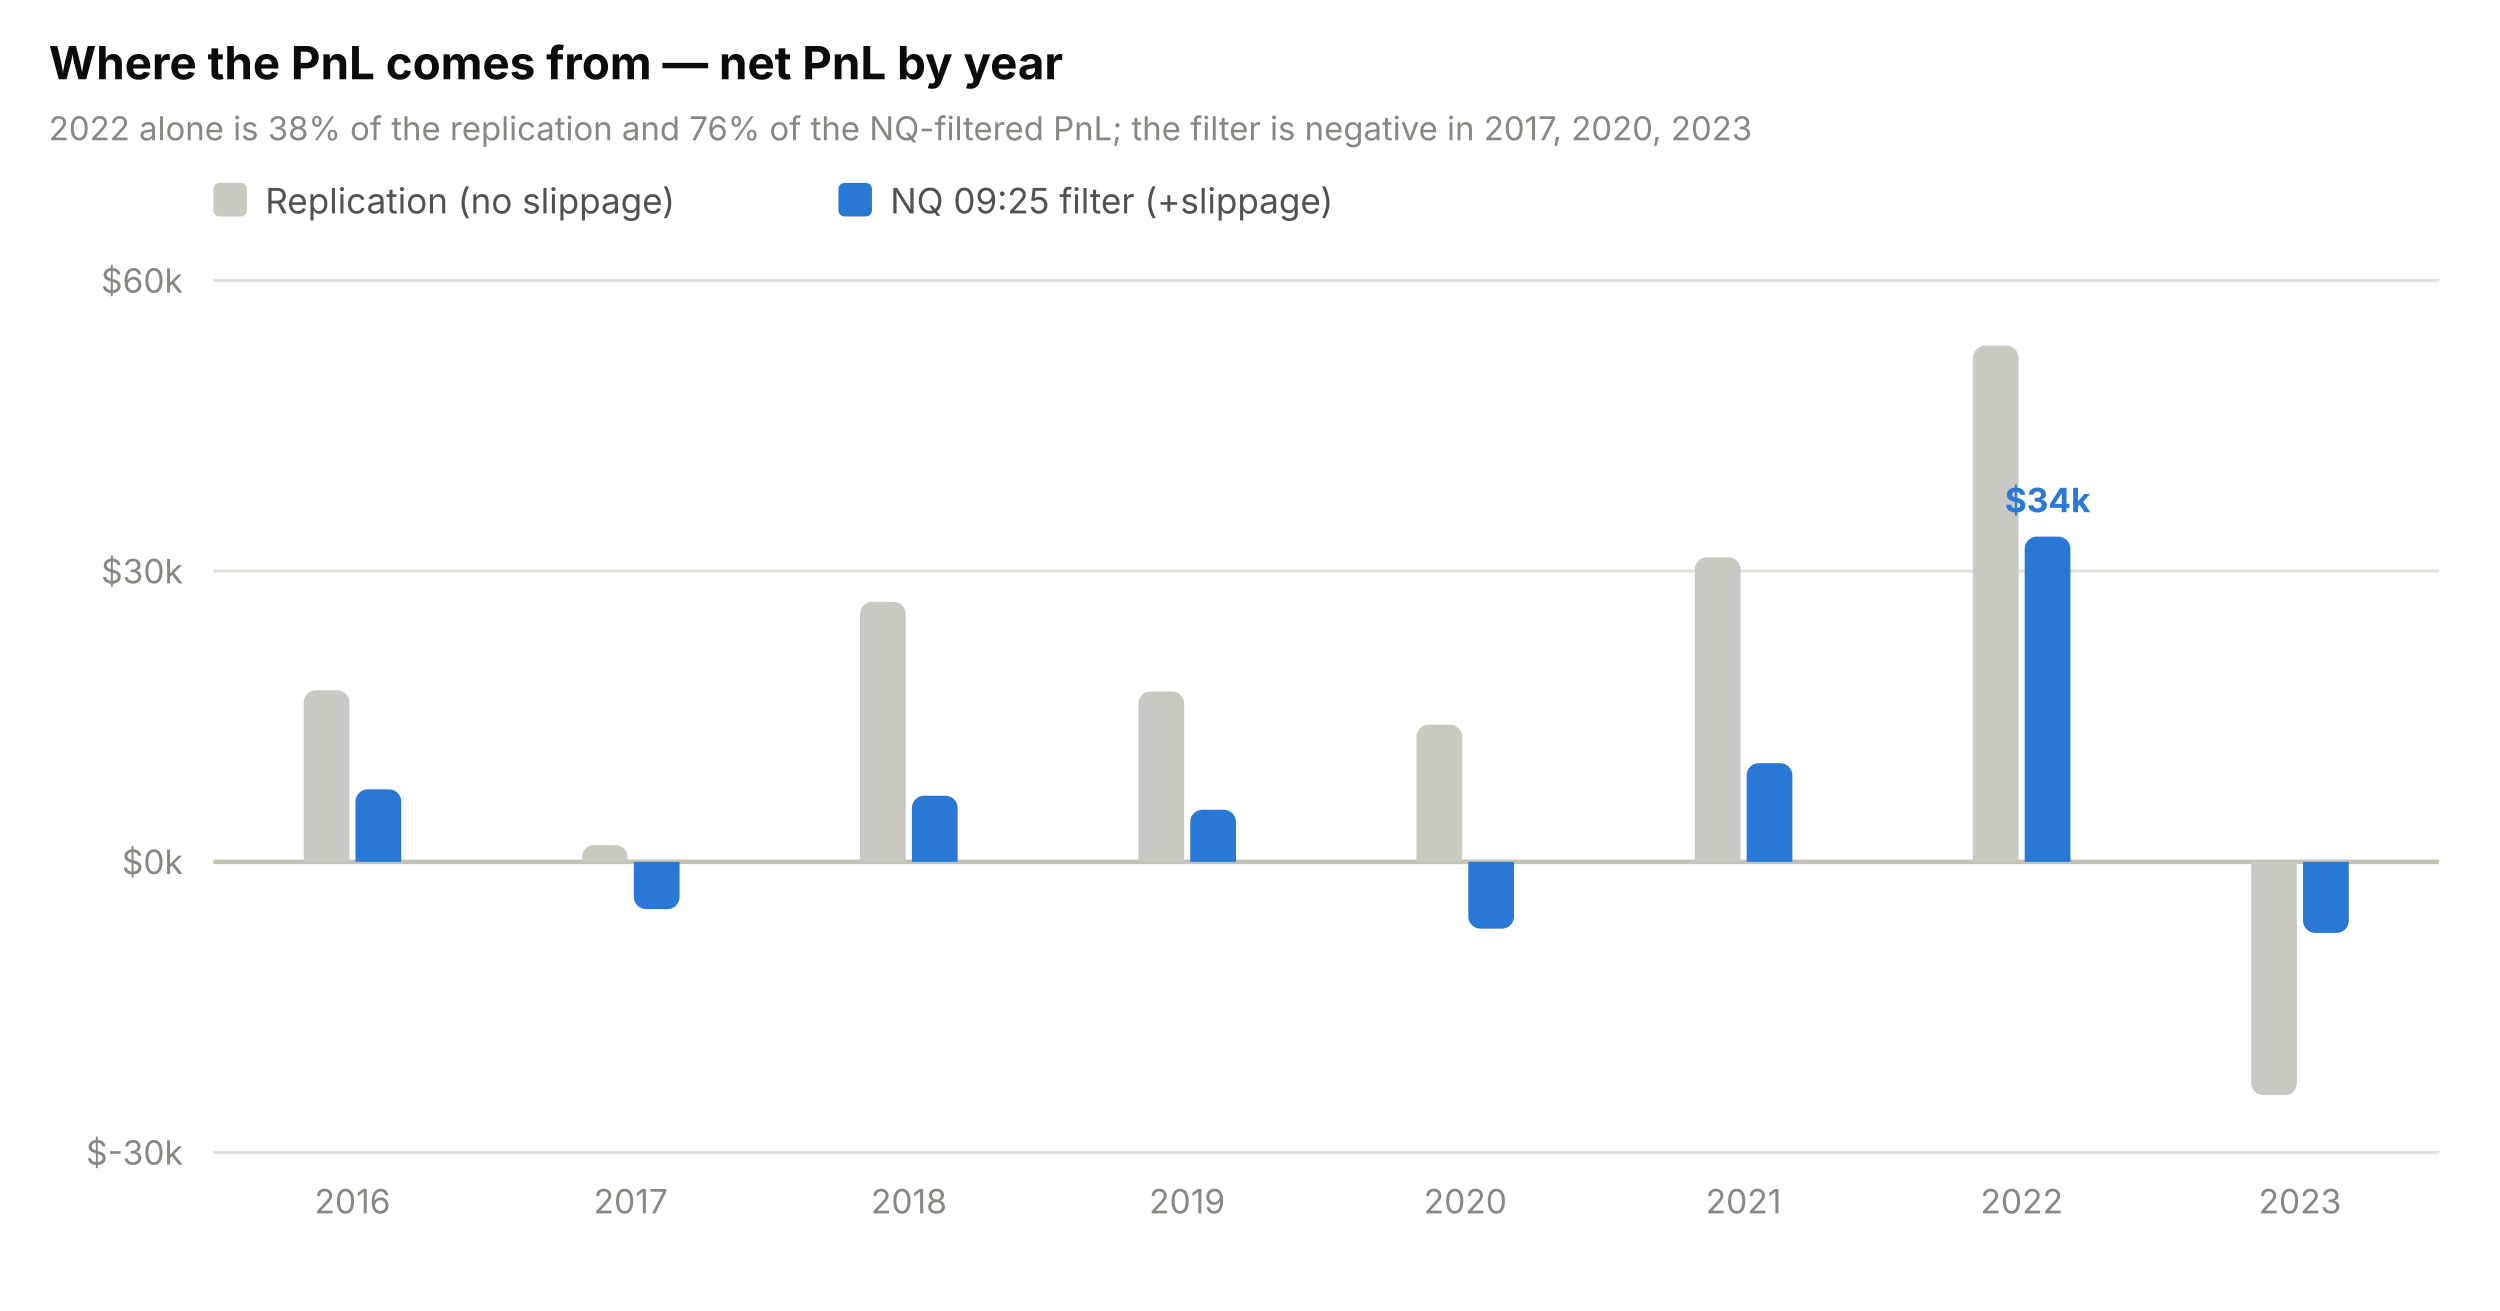
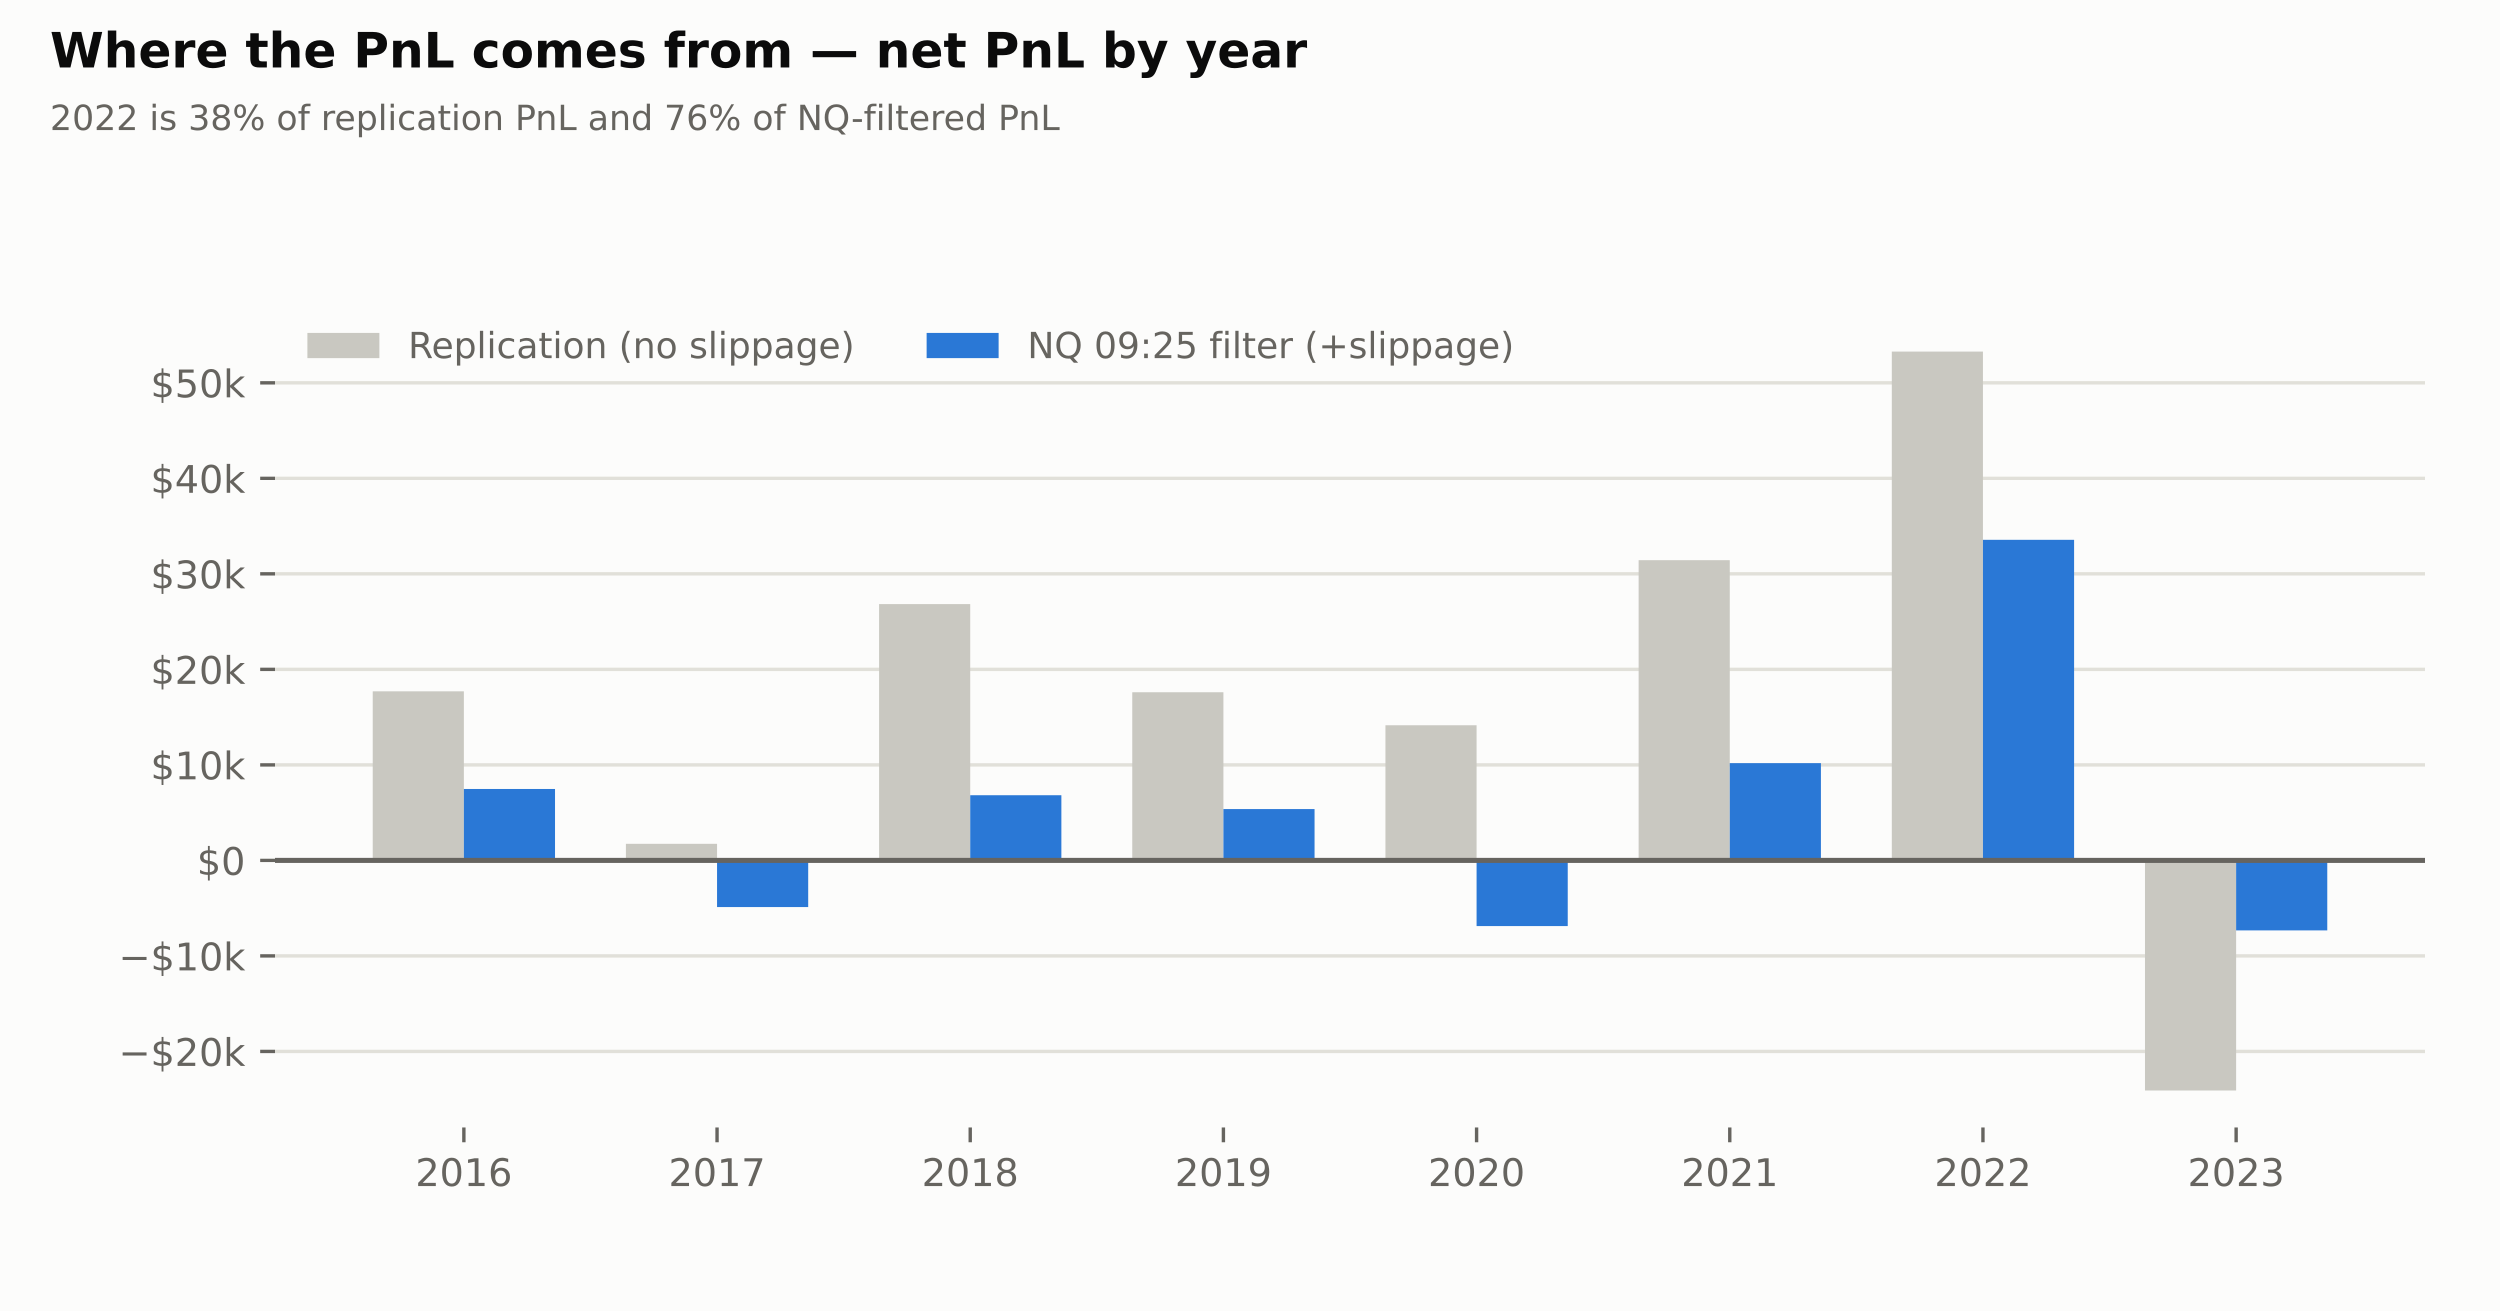
- <svg xmlns="http://www.w3.org/2000/svg" width="820" height="430" viewBox="0 0 820 430" role="img">
-   <text x="16" y="26" font-family="system-ui,-apple-system,'Segoe UI',sans-serif" font-size="15" fill="#0b0b0b" font-weight="700" text-anchor="start">Where the PnL comes from — net PnL by year</text>
-   <text x="16" y="46" font-family="system-ui,-apple-system,'Segoe UI',sans-serif" font-size="10.8" fill="#898781" font-weight="normal" text-anchor="start">2022 alone is 38% of the replication and 76% of the NQ-filtered PnL; the filter is negative in 2017, 2020, 2023</text>
-   <rect x="70" y="60" width="11" height="11" rx="2" fill="#c9c8c1" />
-   <text x="87" y="70" font-family="system-ui,-apple-system,'Segoe UI',sans-serif" font-size="11.5" fill="#52514e" font-weight="normal" text-anchor="start">Replication (no slippage)</text>
-   <rect x="275" y="60" width="11" height="11" rx="2" fill="#2a78d6" />
-   <text x="292" y="70" font-family="system-ui,-apple-system,'Segoe UI',sans-serif" font-size="11.5" fill="#52514e" font-weight="normal" text-anchor="start">NQ 09:25 filter (+slippage)</text>
-   <line x1="70" y1="378.0" x2="800" y2="378.0" stroke="#e1e0d9" stroke-width="1" />
-   <text x="60" y="382.0" font-family="system-ui,-apple-system,'Segoe UI',sans-serif" font-size="11" fill="#898781" font-weight="normal" text-anchor="end">$-30k</text>
-   <line x1="70" y1="282.7" x2="800" y2="282.7" stroke="#e1e0d9" stroke-width="1" />
-   <text x="60" y="286.667" font-family="system-ui,-apple-system,'Segoe UI',sans-serif" font-size="11" fill="#898781" font-weight="normal" text-anchor="end">$0k</text>
-   <line x1="70" y1="187.3" x2="800" y2="187.3" stroke="#e1e0d9" stroke-width="1" />
-   <text x="60" y="191.333" font-family="system-ui,-apple-system,'Segoe UI',sans-serif" font-size="11" fill="#898781" font-weight="normal" text-anchor="end">$30k</text>
-   <line x1="70" y1="92.0" x2="800" y2="92.0" stroke="#e1e0d9" stroke-width="1" />
-   <text x="60" y="96.0" font-family="system-ui,-apple-system,'Segoe UI',sans-serif" font-size="11" fill="#898781" font-weight="normal" text-anchor="end">$60k</text>
-   <line x1="70" y1="282.7" x2="800" y2="282.7" stroke="#c3c2b7" stroke-width="1.5" />
-   <path d="M99.6,282.7 v-52.3 a4,4 0 0 1 4,-4 h7 a4,4 0 0 1 4,4 v52.3 z" fill="#c9c8c1" />
-   <path d="M116.6,282.7 v-19.8 a4,4 0 0 1 4,-4 h7 a4,4 0 0 1 4,4 v19.8 z" fill="#2a78d6" />
-   <text x="115.625" y="398" font-family="system-ui,-apple-system,'Segoe UI',sans-serif" font-size="11" fill="#898781" font-weight="normal" text-anchor="middle">2016</text>
-   <path d="M190.9,282.7 v-1.5 a4,4 0 0 1 4,-4 h7 a4,4 0 0 1 4,4 v1.5 z" fill="#c9c8c1" />
-   <path d="M207.9,282.7 v11.5 a4,4 0 0 0 4,4 h7 a4,4 0 0 0 4,-4 v-11.5 z" fill="#2a78d6" />
-   <text x="206.875" y="398" font-family="system-ui,-apple-system,'Segoe UI',sans-serif" font-size="11" fill="#898781" font-weight="normal" text-anchor="middle">2017</text>
-   <path d="M282.1,282.7 v-81.3 a4,4 0 0 1 4,-4 h7 a4,4 0 0 1 4,4 v81.3 z" fill="#c9c8c1" />
-   <path d="M299.1,282.7 v-17.7 a4,4 0 0 1 4,-4 h7 a4,4 0 0 1 4,4 v17.7 z" fill="#2a78d6" />
-   <text x="298.125" y="398" font-family="system-ui,-apple-system,'Segoe UI',sans-serif" font-size="11" fill="#898781" font-weight="normal" text-anchor="middle">2018</text>
-   <path d="M373.4,282.7 v-51.9 a4,4 0 0 1 4,-4 h7 a4,4 0 0 1 4,4 v51.9 z" fill="#c9c8c1" />
-   <path d="M390.4,282.7 v-13.1 a4,4 0 0 1 4,-4 h7 a4,4 0 0 1 4,4 v13.1 z" fill="#2a78d6" />
-   <text x="389.375" y="398" font-family="system-ui,-apple-system,'Segoe UI',sans-serif" font-size="11" fill="#898781" font-weight="normal" text-anchor="middle">2019</text>
-   <path d="M464.6,282.7 v-41.0 a4,4 0 0 1 4,-4 h7 a4,4 0 0 1 4,4 v41.0 z" fill="#c9c8c1" />
-   <path d="M481.6,282.7 v17.9 a4,4 0 0 0 4,4 h7 a4,4 0 0 0 4,-4 v-17.9 z" fill="#2a78d6" />
-   <text x="480.625" y="398" font-family="system-ui,-apple-system,'Segoe UI',sans-serif" font-size="11" fill="#898781" font-weight="normal" text-anchor="middle">2020</text>
-   <path d="M555.9,282.7 v-95.9 a4,4 0 0 1 4,-4 h7 a4,4 0 0 1 4,4 v95.9 z" fill="#c9c8c1" />
-   <path d="M572.9,282.7 v-28.4 a4,4 0 0 1 4,-4 h7 a4,4 0 0 1 4,4 v28.4 z" fill="#2a78d6" />
-   <text x="571.875" y="398" font-family="system-ui,-apple-system,'Segoe UI',sans-serif" font-size="11" fill="#898781" font-weight="normal" text-anchor="middle">2021</text>
-   <path d="M647.1,282.7 v-165.3 a4,4 0 0 1 4,-4 h7 a4,4 0 0 1 4,4 v165.3 z" fill="#c9c8c1" />
-   <path d="M664.1,282.7 v-102.7 a4,4 0 0 1 4,-4 h7 a4,4 0 0 1 4,4 v102.7 z" fill="#2a78d6" />
-   <text x="663.125" y="398" font-family="system-ui,-apple-system,'Segoe UI',sans-serif" font-size="11" fill="#898781" font-weight="normal" text-anchor="middle">2022</text>
-   <path d="M738.4,282.7 v72.5 a4,4 0 0 0 4,4 h7 a4,4 0 0 0 4,-4 v-72.5 z" fill="#c9c8c1" />
-   <path d="M755.4,282.7 v19.3 a4,4 0 0 0 4,4 h7 a4,4 0 0 0 4,-4 v-19.3 z" fill="#2a78d6" />
-   <text x="754.375" y="398" font-family="system-ui,-apple-system,'Segoe UI',sans-serif" font-size="11" fill="#898781" font-weight="normal" text-anchor="middle">2023</text>
-   <text x="671.625" y="168.008" font-family="system-ui,-apple-system,'Segoe UI',sans-serif" font-size="11" fill="#2a78d6" font-weight="700" text-anchor="middle">$34k</text>
+ <svg xmlns="http://www.w3.org/2000/svg" xmlns:xlink="http://www.w3.org/1999/xlink" width="590.4pt" height="309.6pt" viewBox="0 0 590.4 309.6" version="1.1">
+   <defs>
+     <style type="text/css">*{stroke-linejoin: round; stroke-linecap: butt}</style>
+   </defs>
+   <g id="figure_1">
+     <g id="patch_1">
+       <path d="M 0 309.6 L 590.4 309.6 L 590.4 0 L 0 0 z " style="fill: #fcfcfb" />
+     </g>
+     <g id="axes_1">
+       <g id="patch_2">
+         <path d="M 64.944 266.256 L 572.688 266.256 L 572.688 74.304 L 64.944 74.304 z " style="fill: #fcfcfb" />
+       </g>
+       <g id="matplotlib.axis_1">
+         <g id="xtick_1">
+           <g id="line2d_1">
+             <defs>
+               <path id="mf593b6afa7" d="M 0 0 L 0 3.5 " style="stroke: #66645f; stroke-width: 0.8" />
+             </defs>
+             <g>
+               <use xlink:href="#mf593b6afa7" x="109.548" y="266.256" style="fill: #66645f; stroke: #66645f; stroke-width: 0.8" />
+             </g>
+           </g>
+           <g id="text_1">
+             <text style="font-size: 9px; font-family: 'DejaVu Sans', 'Bitstream Vera Sans', 'Computer Modern Sans Serif', 'Lucida Grande', 'Verdana', 'Geneva', 'Lucid', 'Arial', 'Helvetica', 'Avant Garde', sans-serif; text-anchor: middle; fill: #66645f" x="109.548" y="280.094" transform="rotate(-0 109.548 280.0939)">2016</text>
+           </g>
+         </g>
+         <g id="xtick_2">
+           <g id="line2d_2">
+             <g>
+               <use xlink:href="#mf593b6afa7" x="169.339" y="266.256" style="fill: #66645f; stroke: #66645f; stroke-width: 0.8" />
+             </g>
+           </g>
+           <g id="text_2">
+             <text style="font-size: 9px; font-family: 'DejaVu Sans', 'Bitstream Vera Sans', 'Computer Modern Sans Serif', 'Lucida Grande', 'Verdana', 'Geneva', 'Lucid', 'Arial', 'Helvetica', 'Avant Garde', sans-serif; text-anchor: middle; fill: #66645f" x="169.339" y="280.094" transform="rotate(-0 169.3388 280.0939)">2017</text>
+           </g>
+         </g>
+         <g id="xtick_3">
+           <g id="line2d_3">
+             <g>
+               <use xlink:href="#mf593b6afa7" x="229.13" y="266.256" style="fill: #66645f; stroke: #66645f; stroke-width: 0.8" />
+             </g>
+           </g>
+           <g id="text_3">
+             <text style="font-size: 9px; font-family: 'DejaVu Sans', 'Bitstream Vera Sans', 'Computer Modern Sans Serif', 'Lucida Grande', 'Verdana', 'Geneva', 'Lucid', 'Arial', 'Helvetica', 'Avant Garde', sans-serif; text-anchor: middle; fill: #66645f" x="229.13" y="280.094" transform="rotate(-0 229.1297 280.0939)">2018</text>
+           </g>
+         </g>
+         <g id="xtick_4">
+           <g id="line2d_4">
+             <g>
+               <use xlink:href="#mf593b6afa7" x="288.921" y="266.256" style="fill: #66645f; stroke: #66645f; stroke-width: 0.8" />
+             </g>
+           </g>
+           <g id="text_4">
+             <text style="font-size: 9px; font-family: 'DejaVu Sans', 'Bitstream Vera Sans', 'Computer Modern Sans Serif', 'Lucida Grande', 'Verdana', 'Geneva', 'Lucid', 'Arial', 'Helvetica', 'Avant Garde', sans-serif; text-anchor: middle; fill: #66645f" x="288.921" y="280.094" transform="rotate(-0 288.9206 280.0939)">2019</text>
+           </g>
+         </g>
+         <g id="xtick_5">
+           <g id="line2d_5">
+             <g>
+               <use xlink:href="#mf593b6afa7" x="348.711" y="266.256" style="fill: #66645f; stroke: #66645f; stroke-width: 0.8" />
+             </g>
+           </g>
+           <g id="text_5">
+             <text style="font-size: 9px; font-family: 'DejaVu Sans', 'Bitstream Vera Sans', 'Computer Modern Sans Serif', 'Lucida Grande', 'Verdana', 'Geneva', 'Lucid', 'Arial', 'Helvetica', 'Avant Garde', sans-serif; text-anchor: middle; fill: #66645f" x="348.711" y="280.094" transform="rotate(-0 348.7114 280.0939)">2020</text>
+           </g>
+         </g>
+         <g id="xtick_6">
+           <g id="line2d_6">
+             <g>
+               <use xlink:href="#mf593b6afa7" x="408.502" y="266.256" style="fill: #66645f; stroke: #66645f; stroke-width: 0.8" />
+             </g>
+           </g>
+           <g id="text_6">
+             <text style="font-size: 9px; font-family: 'DejaVu Sans', 'Bitstream Vera Sans', 'Computer Modern Sans Serif', 'Lucida Grande', 'Verdana', 'Geneva', 'Lucid', 'Arial', 'Helvetica', 'Avant Garde', sans-serif; text-anchor: middle; fill: #66645f" x="408.502" y="280.094" transform="rotate(-0 408.5023 280.0939)">2021</text>
+           </g>
+         </g>
+         <g id="xtick_7">
+           <g id="line2d_7">
+             <g>
+               <use xlink:href="#mf593b6afa7" x="468.293" y="266.256" style="fill: #66645f; stroke: #66645f; stroke-width: 0.8" />
+             </g>
+           </g>
+           <g id="text_7">
+             <text style="font-size: 9px; font-family: 'DejaVu Sans', 'Bitstream Vera Sans', 'Computer Modern Sans Serif', 'Lucida Grande', 'Verdana', 'Geneva', 'Lucid', 'Arial', 'Helvetica', 'Avant Garde', sans-serif; text-anchor: middle; fill: #66645f" x="468.293" y="280.094" transform="rotate(-0 468.2932 280.0939)">2022</text>
+           </g>
+         </g>
+         <g id="xtick_8">
+           <g id="line2d_8">
+             <g>
+               <use xlink:href="#mf593b6afa7" x="528.084" y="266.256" style="fill: #66645f; stroke: #66645f; stroke-width: 0.8" />
+             </g>
+           </g>
+           <g id="text_8">
+             <text style="font-size: 9px; font-family: 'DejaVu Sans', 'Bitstream Vera Sans', 'Computer Modern Sans Serif', 'Lucida Grande', 'Verdana', 'Geneva', 'Lucid', 'Arial', 'Helvetica', 'Avant Garde', sans-serif; text-anchor: middle; fill: #66645f" x="528.084" y="280.094" transform="rotate(-0 528.084 280.0939)">2023</text>
+           </g>
+         </g>
+       </g>
+       <g id="matplotlib.axis_2">
+         <g id="ytick_1">
+           <g id="line2d_9">
+             <path d="M 64.944 248.307 L 572.688 248.307 " clip-path="url(#p1304998512)" style="fill: none; stroke: #e1e0d9; stroke-width: 0.8; stroke-linecap: square" />
+           </g>
+           <g id="line2d_10">
+             <defs>
+               <path id="m3d88160be8" d="M 0 0 L -3.5 0 " style="stroke: #66645f; stroke-width: 0.8" />
+             </defs>
+             <g>
+               <use xlink:href="#m3d88160be8" x="64.944" y="248.307" style="fill: #66645f; stroke: #66645f; stroke-width: 0.8" />
+             </g>
+           </g>
+           <g id="text_9">
+             <text style="font-size: 9px; font-family: 'DejaVu Sans', 'Bitstream Vera Sans', 'Computer Modern Sans Serif', 'Lucida Grande', 'Verdana', 'Geneva', 'Lucid', 'Arial', 'Helvetica', 'Avant Garde', sans-serif; text-anchor: end; fill: #66645f" x="57.944" y="251.726" transform="rotate(-0 57.944 251.7259)">−$20k</text>
+           </g>
+         </g>
+         <g id="ytick_2">
+           <g id="line2d_11">
+             <path d="M 64.944 225.75 L 572.688 225.75 " clip-path="url(#p1304998512)" style="fill: none; stroke: #e1e0d9; stroke-width: 0.8; stroke-linecap: square" />
+           </g>
+           <g id="line2d_12">
+             <g>
+               <use xlink:href="#m3d88160be8" x="64.944" y="225.75" style="fill: #66645f; stroke: #66645f; stroke-width: 0.8" />
+             </g>
+           </g>
+           <g id="text_10">
+             <text style="font-size: 9px; font-family: 'DejaVu Sans', 'Bitstream Vera Sans', 'Computer Modern Sans Serif', 'Lucida Grande', 'Verdana', 'Geneva', 'Lucid', 'Arial', 'Helvetica', 'Avant Garde', sans-serif; text-anchor: end; fill: #66645f" x="57.944" y="229.169" transform="rotate(-0 57.944 229.1689)">−$10k</text>
+           </g>
+         </g>
+         <g id="ytick_3">
+           <g id="line2d_13">
+             <path d="M 64.944 203.193 L 572.688 203.193 " clip-path="url(#p1304998512)" style="fill: none; stroke: #e1e0d9; stroke-width: 0.8; stroke-linecap: square" />
+           </g>
+           <g id="line2d_14">
+             <g>
+               <use xlink:href="#m3d88160be8" x="64.944" y="203.193" style="fill: #66645f; stroke: #66645f; stroke-width: 0.8" />
+             </g>
+           </g>
+           <g id="text_11">
+             <text style="font-size: 9px; font-family: 'DejaVu Sans', 'Bitstream Vera Sans', 'Computer Modern Sans Serif', 'Lucida Grande', 'Verdana', 'Geneva', 'Lucid', 'Arial', 'Helvetica', 'Avant Garde', sans-serif; text-anchor: end; fill: #66645f" x="57.944" y="206.612" transform="rotate(-0 57.944 206.6118)">$0</text>
+           </g>
+         </g>
+         <g id="ytick_4">
+           <g id="line2d_15">
+             <path d="M 64.944 180.635 L 572.688 180.635 " clip-path="url(#p1304998512)" style="fill: none; stroke: #e1e0d9; stroke-width: 0.8; stroke-linecap: square" />
+           </g>
+           <g id="line2d_16">
+             <g>
+               <use xlink:href="#m3d88160be8" x="64.944" y="180.635" style="fill: #66645f; stroke: #66645f; stroke-width: 0.8" />
+             </g>
+           </g>
+           <g id="text_12">
+             <text style="font-size: 9px; font-family: 'DejaVu Sans', 'Bitstream Vera Sans', 'Computer Modern Sans Serif', 'Lucida Grande', 'Verdana', 'Geneva', 'Lucid', 'Arial', 'Helvetica', 'Avant Garde', sans-serif; text-anchor: end; fill: #66645f" x="57.944" y="184.055" transform="rotate(-0 57.944 184.0548)">$10k</text>
+           </g>
+         </g>
+         <g id="ytick_5">
+           <g id="line2d_17">
+             <path d="M 64.944 158.078 L 572.688 158.078 " clip-path="url(#p1304998512)" style="fill: none; stroke: #e1e0d9; stroke-width: 0.8; stroke-linecap: square" />
+           </g>
+           <g id="line2d_18">
+             <g>
+               <use xlink:href="#m3d88160be8" x="64.944" y="158.078" style="fill: #66645f; stroke: #66645f; stroke-width: 0.8" />
+             </g>
+           </g>
+           <g id="text_13">
+             <text style="font-size: 9px; font-family: 'DejaVu Sans', 'Bitstream Vera Sans', 'Computer Modern Sans Serif', 'Lucida Grande', 'Verdana', 'Geneva', 'Lucid', 'Arial', 'Helvetica', 'Avant Garde', sans-serif; text-anchor: end; fill: #66645f" x="57.944" y="161.498" transform="rotate(-0 57.944 161.4977)">$20k</text>
+           </g>
+         </g>
+         <g id="ytick_6">
+           <g id="line2d_19">
+             <path d="M 64.944 135.521 L 572.688 135.521 " clip-path="url(#p1304998512)" style="fill: none; stroke: #e1e0d9; stroke-width: 0.8; stroke-linecap: square" />
+           </g>
+           <g id="line2d_20">
+             <g>
+               <use xlink:href="#m3d88160be8" x="64.944" y="135.521" style="fill: #66645f; stroke: #66645f; stroke-width: 0.8" />
+             </g>
+           </g>
+           <g id="text_14">
+             <text style="font-size: 9px; font-family: 'DejaVu Sans', 'Bitstream Vera Sans', 'Computer Modern Sans Serif', 'Lucida Grande', 'Verdana', 'Geneva', 'Lucid', 'Arial', 'Helvetica', 'Avant Garde', sans-serif; text-anchor: end; fill: #66645f" x="57.944" y="138.941" transform="rotate(-0 57.944 138.9407)">$30k</text>
+           </g>
+         </g>
+         <g id="ytick_7">
+           <g id="line2d_21">
+             <path d="M 64.944 112.964 L 572.688 112.964 " clip-path="url(#p1304998512)" style="fill: none; stroke: #e1e0d9; stroke-width: 0.8; stroke-linecap: square" />
+           </g>
+           <g id="line2d_22">
+             <g>
+               <use xlink:href="#m3d88160be8" x="64.944" y="112.964" style="fill: #66645f; stroke: #66645f; stroke-width: 0.8" />
+             </g>
+           </g>
+           <g id="text_15">
+             <text style="font-size: 9px; font-family: 'DejaVu Sans', 'Bitstream Vera Sans', 'Computer Modern Sans Serif', 'Lucida Grande', 'Verdana', 'Geneva', 'Lucid', 'Arial', 'Helvetica', 'Avant Garde', sans-serif; text-anchor: end; fill: #66645f" x="57.944" y="116.384" transform="rotate(-0 57.944 116.3836)">$40k</text>
+           </g>
+         </g>
+         <g id="ytick_8">
+           <g id="line2d_23">
+             <path d="M 64.944 90.407 L 572.688 90.407 " clip-path="url(#p1304998512)" style="fill: none; stroke: #e1e0d9; stroke-width: 0.8; stroke-linecap: square" />
+           </g>
+           <g id="line2d_24">
+             <g>
+               <use xlink:href="#m3d88160be8" x="64.944" y="90.407" style="fill: #66645f; stroke: #66645f; stroke-width: 0.8" />
+             </g>
+           </g>
+           <g id="text_16">
+             <text style="font-size: 9px; font-family: 'DejaVu Sans', 'Bitstream Vera Sans', 'Computer Modern Sans Serif', 'Lucida Grande', 'Verdana', 'Geneva', 'Lucid', 'Arial', 'Helvetica', 'Avant Garde', sans-serif; text-anchor: end; fill: #66645f" x="57.944" y="93.827" transform="rotate(-0 57.944 93.82659)">$50k</text>
+           </g>
+         </g>
+       </g>
+       <g id="patch_3">
+         <path d="M 88.023 203.193 L 109.548 203.193 L 109.548 163.263 L 88.023 163.263 z " clip-path="url(#p1304998512)" style="fill: #c9c8c1" />
+       </g>
+       <g id="patch_4">
+         <path d="M 147.814 203.193 L 169.339 203.193 L 169.339 199.274 L 147.814 199.274 z " clip-path="url(#p1304998512)" style="fill: #c9c8c1" />
+       </g>
+       <g id="patch_5">
+         <path d="M 207.605 203.193 L 229.13 203.193 L 229.13 142.662 L 207.605 142.662 z " clip-path="url(#p1304998512)" style="fill: #c9c8c1" />
+       </g>
+       <g id="patch_6">
+         <path d="M 267.396 203.193 L 288.921 203.193 L 288.921 163.482 L 267.396 163.482 z " clip-path="url(#p1304998512)" style="fill: #c9c8c1" />
+       </g>
+       <g id="patch_7">
+         <path d="M 327.187 203.193 L 348.711 203.193 L 348.711 171.276 L 327.187 171.276 z " clip-path="url(#p1304998512)" style="fill: #c9c8c1" />
+       </g>
+       <g id="patch_8">
+         <path d="M 386.978 203.193 L 408.502 203.193 L 408.502 132.294 L 386.978 132.294 z " clip-path="url(#p1304998512)" style="fill: #c9c8c1" />
+       </g>
+       <g id="patch_9">
+         <path d="M 446.768 203.193 L 468.293 203.193 L 468.293 83.029 L 446.768 83.029 z " clip-path="url(#p1304998512)" style="fill: #c9c8c1" />
+       </g>
+       <g id="patch_10">
+         <path d="M 506.559 203.193 L 528.084 203.193 L 528.084 257.531 L 506.559 257.531 z " clip-path="url(#p1304998512)" style="fill: #c9c8c1" />
+       </g>
+       <g id="patch_11">
+         <path d="M 109.548 203.193 L 131.073 203.193 L 131.073 186.325 L 109.548 186.325 z " clip-path="url(#p1304998512)" style="fill: #2a78d6" />
+       </g>
+       <g id="patch_12">
+         <path d="M 169.339 203.193 L 190.864 203.193 L 190.864 214.212 L 169.339 214.212 z " clip-path="url(#p1304998512)" style="fill: #2a78d6" />
+       </g>
+       <g id="patch_13">
+         <path d="M 229.13 203.193 L 250.654 203.193 L 250.654 187.802 L 229.13 187.802 z " clip-path="url(#p1304998512)" style="fill: #2a78d6" />
+       </g>
+       <g id="patch_14">
+         <path d="M 288.921 203.193 L 310.445 203.193 L 310.445 191.069 L 288.921 191.069 z " clip-path="url(#p1304998512)" style="fill: #2a78d6" />
+       </g>
+       <g id="patch_15">
+         <path d="M 348.711 203.193 L 370.236 203.193 L 370.236 218.702 L 348.711 218.702 z " clip-path="url(#p1304998512)" style="fill: #2a78d6" />
+       </g>
+       <g id="patch_16">
+         <path d="M 408.502 203.193 L 430.027 203.193 L 430.027 180.223 L 408.502 180.223 z " clip-path="url(#p1304998512)" style="fill: #2a78d6" />
+       </g>
+       <g id="patch_17">
+         <path d="M 468.293 203.193 L 489.818 203.193 L 489.818 127.482 L 468.293 127.482 z " clip-path="url(#p1304998512)" style="fill: #2a78d6" />
+       </g>
+       <g id="patch_18">
+         <path d="M 528.084 203.193 L 549.609 203.193 L 549.609 219.723 L 528.084 219.723 z " clip-path="url(#p1304998512)" style="fill: #2a78d6" />
+       </g>
+       <g id="line2d_25">
+         <path d="M 64.944 203.193 L 572.688 203.193 " clip-path="url(#p1304998512)" style="fill: none; stroke: #66645f; stroke-width: 1.2; stroke-linecap: square" />
+       </g>
+       <g id="legend_1">
+         <g id="patch_19">
+           <path d="M 72.594 84.574 L 89.594 84.574 L 89.594 78.624 L 72.594 78.624 z " style="fill: #c9c8c1" />
+         </g>
+         <g id="text_17">
+           <text style="font-size: 8.5px; font-family: 'DejaVu Sans', 'Bitstream Vera Sans', 'Computer Modern Sans Serif', 'Lucida Grande', 'Verdana', 'Geneva', 'Lucid', 'Arial', 'Helvetica', 'Avant Garde', sans-serif; text-anchor: start; fill: #66645f" x="96.394" y="84.574" transform="rotate(-0 96.394 84.57363)">Replication (no slippage)</text>
+         </g>
+         <g id="patch_20">
+           <path d="M 218.834 84.574 L 235.834 84.574 L 235.834 78.624 L 218.834 78.624 z " style="fill: #2a78d6" />
+         </g>
+         <g id="text_18">
+           <text style="font-size: 8.5px; font-family: 'DejaVu Sans', 'Bitstream Vera Sans', 'Computer Modern Sans Serif', 'Lucida Grande', 'Verdana', 'Geneva', 'Lucid', 'Arial', 'Helvetica', 'Avant Garde', sans-serif; text-anchor: start; fill: #66645f" x="242.634" y="84.574" transform="rotate(-0 242.6338 84.57363)">NQ 09:25 filter (+slippage)</text>
+         </g>
+       </g>
+     </g>
+     <g id="text_19">
+       <text style="font-weight: 700; font-size: 11.5px; font-family: 'DejaVu Sans', 'Bitstream Vera Sans', 'Computer Modern Sans Serif', 'Lucida Grande', 'Verdana', 'Geneva', 'Lucid', 'Arial', 'Helvetica', 'Avant Garde', sans-serif; text-anchor: start; fill: #0b0b0b" x="11.808" y="15.938" transform="rotate(-0 11.808 15.9382)">Where the PnL comes from — net PnL by year</text>
+     </g>
+     <g id="text_20">
+       <text style="font-size: 8.2px; font-family: 'DejaVu Sans', 'Bitstream Vera Sans', 'Computer Modern Sans Serif', 'Lucida Grande', 'Verdana', 'Geneva', 'Lucid', 'Arial', 'Helvetica', 'Avant Garde', sans-serif; text-anchor: start; fill: #66645f" x="11.808" y="30.711" transform="rotate(-0 11.808 30.71072)">2022 is 38% of replication PnL and 76% of NQ-filtered PnL</text>
+     </g>
+   </g>
+   <defs>
+     <clipPath id="p1304998512">
+       <rect x="64.944" y="74.304" width="507.744" height="191.952" />
+     </clipPath>
+   </defs>
</svg>
